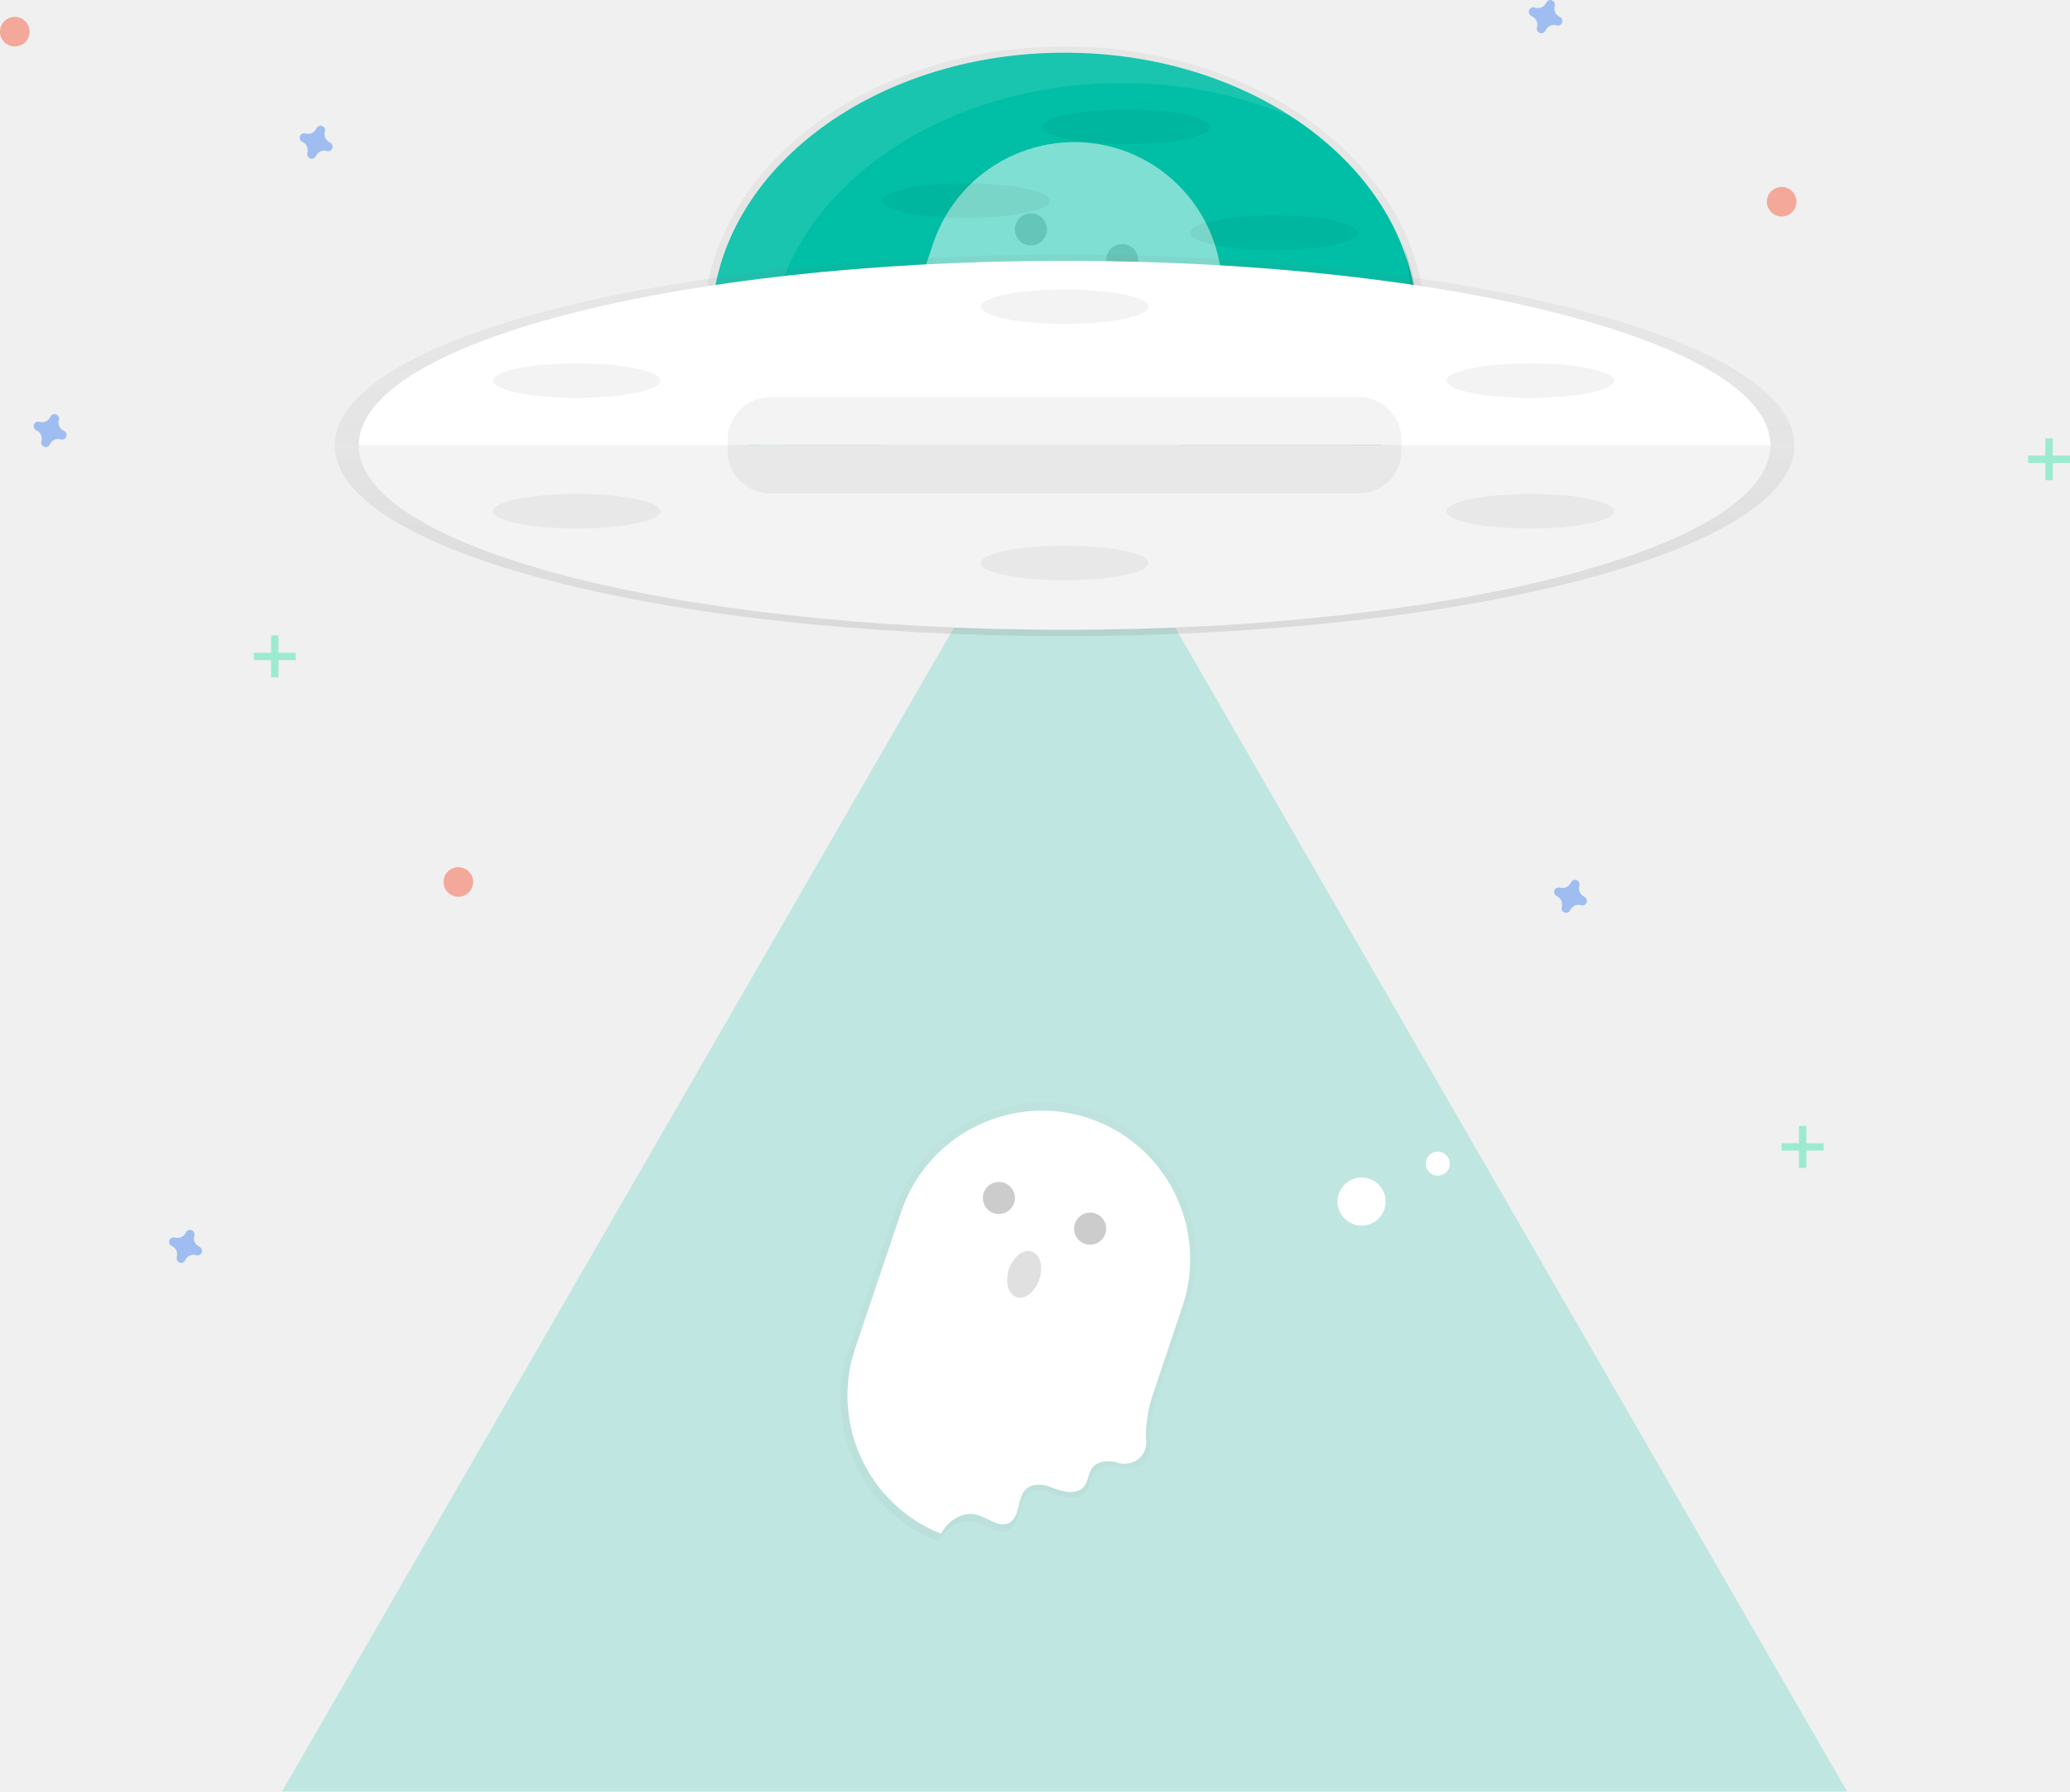
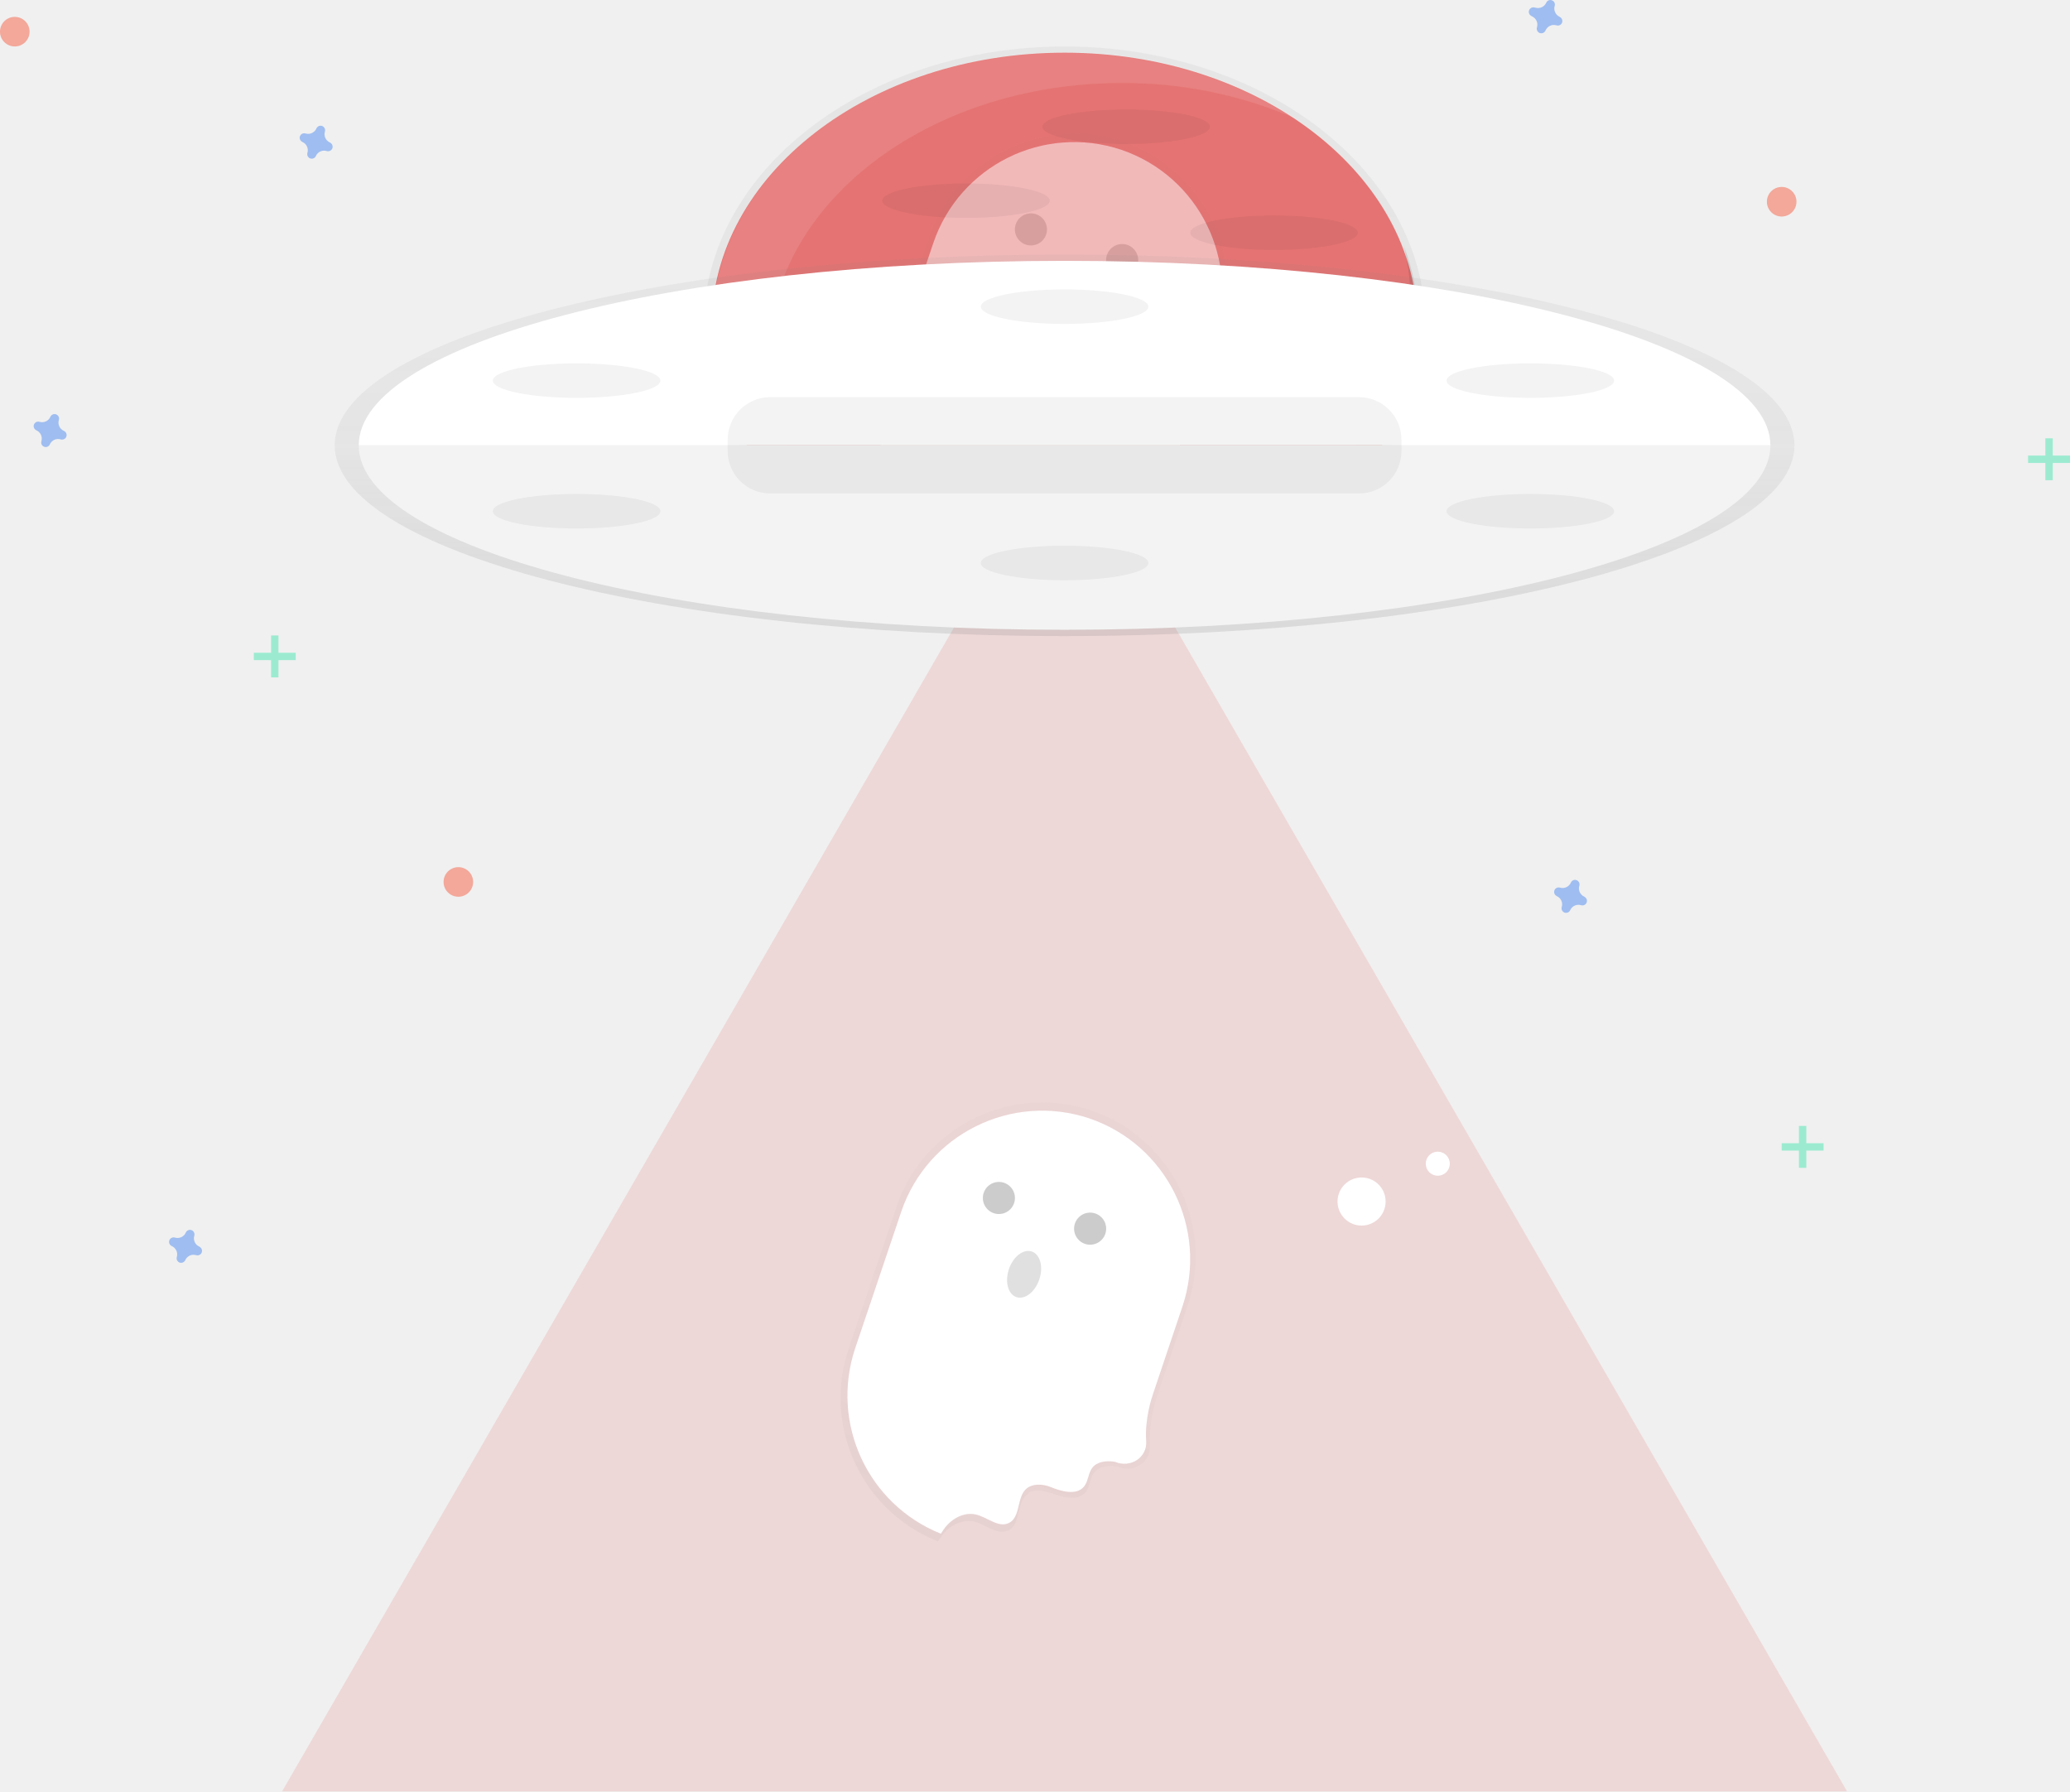
<svg xmlns="http://www.w3.org/2000/svg" xmlns:xlink="http://www.w3.org/1999/xlink" id="f698cf57-4f6b-4529-a39c-70592e247574" data-name="Layer 1" width="840" height="726.85" viewBox="0 0 840 726.85">
  <defs>
    <linearGradient id="aba94383-0ea8-4a3d-bf3d-6bf7d0bb624b" x1="432" y1="245.78" x2="432" y2="18.85" gradientUnits="userSpaceOnUse">
      <stop offset="0" stop-color="gray" stop-opacity="0.25" />
      <stop offset="0.54" stop-color="gray" stop-opacity="0.12" />
      <stop offset="1" stop-color="gray" stop-opacity="0.1" />
    </linearGradient>
    <linearGradient id="e6500262-d2e6-47ad-ace4-95109017cb85" x1="447.27" y1="1916.01" x2="447.27" y2="1730.58" gradientTransform="matrix(0.95, 0.32, -0.32, 0.95, 752.71, -1245.02)" xlink:href="#aba94383-0ea8-4a3d-bf3d-6bf7d0bb624b" />
    <linearGradient id="ba3c64e7-a915-4515-a2e7-88140805555d" x1="334.27" y1="1539.38" x2="334.27" y2="1353.95" gradientTransform="matrix(0.95, 0.32, -0.32, 0.95, 752.71, -1245.02)" xlink:href="#aba94383-0ea8-4a3d-bf3d-6bf7d0bb624b" />
    <linearGradient id="fa3dfd3f-e414-4f67-9974-b38d7e79cebc" x1="432" y1="258.09" x2="432" y2="103.27" xlink:href="#aba94383-0ea8-4a3d-bf3d-6bf7d0bb624b" />
  </defs>
  <g opacity="0.8">
    <ellipse cx="432" cy="132.31" rx="146.46" ry="113.46" fill="url(#aba94383-0ea8-4a3d-bf3d-6bf7d0bb624b)" />
  </g>
-   <ellipse cx="432" cy="132.31" rx="143.21" ry="110.94" fill="#00bfa6" />
+   <ellipse cx="432" cy="132.31" rx="143.21" ry="110.94" fill="#e57373" />
  <path d="M491.94,231.21c0-61.27,64.11-110.94,143.2-110.94A175.54,175.54,0,0,1,706.5,135c-25.17-17-58.1-27.33-94.14-27.33-79.09,0-143.21,49.67-143.21,110.94,0,41.14,28.91,77.05,71.86,96.21C510.94,294.48,491.94,264.57,491.94,231.21Z" transform="translate(-180 -86.57)" fill="#fff" opacity="0.1" />
-   <polygon points="432 176.9 590.76 451.88 749.52 726.85 432 726.85 114.48 726.85 273.24 451.88 432 176.9" fill="#00bfa6" opacity="0.2" />
+   <polygon points="432 176.9 590.76 451.88 749.52 726.85 432 726.85 114.48 726.85 273.24 451.88 432 176.9" fill="#e57373" opacity="0.2" />
  <g opacity="0.3">
    <path d="M649.67,652.79,662,616.2a62.66,62.66,0,0,0-23.2-70.89l.1-.06a61.48,61.48,0,0,0-15.79-8h0l-.17-.06-.19-.06h0a61.55,61.55,0,0,0-16.9-3.18,59.28,59.28,0,0,0-6.11,0,62.32,62.32,0,0,0-10.49,1.45c-1,.22-2,.47-2.91.74s-1.93.56-2.88.87c-1.9.63-3.77,1.34-5.6,2.15-.92.4-1.83.82-2.72,1.27a61.47,61.47,0,0,0-7.75,4.56c-.83.57-1.64,1.16-2.44,1.76a62,62,0,0,0-21.24,29.6L524.33,634a61.86,61.86,0,0,0-2.68,28.12c.2,1.45.45,2.89.74,4.32s.65,2.84,1,4.24c.27.93.55,1.86.86,2.78.46,1.37,1,2.74,1.51,4.08.37.89.76,1.78,1.17,2.66.81,1.75,1.71,3.46,2.68,5.13s2,3.3,3.16,4.88c.84,1.18,1.73,2.34,2.65,3.46,1.24,1.5,2.54,3,3.92,4.33a61.81,61.81,0,0,0,21,13.89h0l0,0,.34.14a21.66,21.66,0,0,1,1.4-2.17c3-4.11,8.22-7,13.19-5.92.36.08.72.19,1.08.3,2.52.89,5,2.48,7.43,3.26a6.66,6.66,0,0,0,5.61-.07c4.86-2.59,3.06-10.76,7.23-14.34a6.5,6.5,0,0,1,.61-.46,1.88,1.88,0,0,1-.16-.23c3.22-2,7.68-.67,11.39.62,4,1.41,9.22,2.36,12-.91,1.88-2.24,1.74-5.65,3.53-8,2.08-2.7,6-3,9.39-2.52l.17.05c6.5,2.68,13.6-1.77,13.1-8.78C646.06,663.51,649,654.7,649.67,652.79Z" transform="translate(-180 -86.57)" fill="url(#e6500262-d2e6-47ad-ace4-95109017cb85)" />
  </g>
  <path d="M563.21,706.78c2.92-4,7.93-6.8,12.73-5.71s9.35,5.66,13.62,3.37c5.84-3.12,1.7-14.59,11.18-15.44a12.44,12.44,0,0,1,5.77,1c4,1.63,10.26,3.47,13.34-.2,1.81-2.16,1.68-5.45,3.41-7.69,2-2.6,5.81-2.93,9.06-2.43l.16.05c6.27,2.59,13.13-1.71,12.64-8.47-.63-9,2.23-17.48,2.85-19.32l11.88-35.31A60.38,60.38,0,0,0,622,540.34h0a60.38,60.38,0,0,0-76.27,37.86L527,633.73a60.39,60.39,0,0,0,34.82,75.15A21.47,21.47,0,0,1,563.21,706.78Z" transform="translate(-180 -86.57)" fill="#fff" />
  <circle cx="405.35" cy="486.08" r="6.51" opacity="0.2" />
  <circle cx="442.37" cy="498.53" r="6.51" opacity="0.2" />
  <ellipse cx="595.55" cy="603.56" rx="9.76" ry="6.51" transform="translate(-346.41 888.98) rotate(-71.4)" fill="#e0e0e0" />
  <circle cx="552.53" cy="487.52" r="9.76" fill="#fff" />
  <circle cx="583.45" cy="472.17" r="4.88" fill="#fff" />
  <g opacity="0.5">
    <g opacity="0.3">
      <path d="M662.67,259.79,675,223.2a62.66,62.66,0,0,0-23.2-70.89l.1-.06a61.48,61.48,0,0,0-15.79-8h0l-.17-.06-.19-.06h0a61.55,61.55,0,0,0-16.9-3.18,59.28,59.28,0,0,0-6.11,0,62.32,62.32,0,0,0-10.49,1.45c-1,.22-2,.47-2.91.74s-1.93.56-2.88.87c-1.9.63-3.77,1.34-5.6,2.15-.92.4-1.83.82-2.72,1.27a61.47,61.47,0,0,0-7.75,4.56c-.83.57-1.64,1.16-2.44,1.76a62,62,0,0,0-21.24,29.6L537.33,241a61.86,61.86,0,0,0-2.68,28.12c.2,1.45.45,2.89.74,4.32s.65,2.84,1,4.24c.27.93.55,1.86.86,2.78.46,1.37,1,2.74,1.51,4.08.37.89.76,1.78,1.17,2.66.81,1.75,1.71,3.46,2.68,5.13s2,3.3,3.16,4.88c.84,1.18,1.73,2.34,2.65,3.46,1.24,1.5,2.54,2.95,3.92,4.33a61.81,61.81,0,0,0,21,13.89h0l0,0,.34.14a21.66,21.66,0,0,1,1.4-2.17c3-4.11,8.22-7,13.19-5.92.36.08.72.19,1.08.3,2.52.89,5,2.48,7.43,3.26a6.66,6.66,0,0,0,5.61-.07c4.86-2.59,3.06-10.76,7.23-14.34a6.5,6.5,0,0,1,.61-.46,1.88,1.88,0,0,1-.16-.23c3.22-2,7.68-.67,11.39.62,4,1.41,9.22,2.36,12-.91,1.88-2.24,1.74-5.65,3.53-8,2.08-2.7,6-3,9.39-2.52l.17,0c6.5,2.68,13.6-1.77,13.1-8.78C659.06,270.51,662,261.7,662.67,259.79Z" transform="translate(-180 -86.57)" fill="url(#ba3c64e7-a915-4515-a2e7-88140805555d)" />
    </g>
    <path d="M576.21,313.78c2.92-4,7.93-6.8,12.73-5.71s9.35,5.66,13.62,3.37c5.84-3.12,1.7-14.59,11.18-15.44a12.44,12.44,0,0,1,5.77,1c4,1.63,10.26,3.47,13.34-.2,1.81-2.16,1.68-5.45,3.41-7.69,2-2.6,5.81-2.93,9.06-2.43l.16.05c6.27,2.59,13.13-1.71,12.64-8.47-.63-9,2.23-17.48,2.85-19.32l11.88-35.31A60.38,60.38,0,0,0,635,147.34h0a60.38,60.38,0,0,0-76.27,37.86L540,240.73a60.39,60.39,0,0,0,34.82,75.15A21.47,21.47,0,0,1,576.21,313.78Z" transform="translate(-180 -86.57)" fill="#fff" />
    <circle cx="418.35" cy="93.08" r="6.51" opacity="0.2" />
    <circle cx="455.37" cy="105.53" r="6.51" opacity="0.2" />
  </g>
  <path d="M749.52,186A87.52,87.52,0,0,1,752.31,208c0,61.27-64.11,110.94-143.2,110.94C544.38,318.9,489.69,285.64,472,240c13.14,50.77,71,89,140.41,89,79.09,0,143.21-49.67,143.21-110.94A88.16,88.16,0,0,0,749.52,186Z" transform="translate(-180 -86.57)" opacity="0.1" />
  <g opacity="0.8">
    <ellipse cx="432" cy="180.68" rx="296.18" ry="77.41" fill="url(#fa3dfd3f-e414-4f67-9974-b38d7e79cebc)" />
  </g>
  <path d="M612,192.4c-158.18,0-286.42,33.51-286.42,74.86H898.42C898.42,225.91,770.18,192.4,612,192.4Z" transform="translate(-180 -86.57)" fill="#fff" />
  <path d="M612,342.11c158.18,0,286.42-33.51,286.42-74.85H325.58C325.58,308.6,453.82,342.11,612,342.11Z" transform="translate(-180 -86.57)" fill="#fff" />
  <path d="M612,342.11c158.18,0,286.42-33.51,286.42-74.85H325.58C325.58,308.6,453.82,342.11,612,342.11Z" transform="translate(-180 -86.57)" opacity="0.05" />
  <rect x="295.3" y="161.15" width="273.4" height="39.06" rx="17.22" opacity="0.05" />
  <path d="M313.89,144.38a3.68,3.68,0,0,1-2.05-4.44,1.86,1.86,0,0,0,.08-.41h0a1.84,1.84,0,0,0-3.31-1.22h0a1.82,1.82,0,0,0-.2.36,3.67,3.67,0,0,1-4.44,2.05,2,2,0,0,0-.41-.08h0a1.84,1.84,0,0,0-1.22,3.31h0a1.62,1.62,0,0,0,.36.21,3.68,3.68,0,0,1,2.05,4.44,1.89,1.89,0,0,0-.08.4h0a1.84,1.84,0,0,0,3.31,1.23h0a1.65,1.65,0,0,0,.2-.37,3.67,3.67,0,0,1,4.44-2,2,2,0,0,0,.41.08h0a1.84,1.84,0,0,0,1.22-3.31h0A1.62,1.62,0,0,0,313.89,144.38Z" transform="translate(-180 -86.57)" fill="#4d8af0" opacity="0.5" />
  <path d="M822.89,450.38a3.68,3.68,0,0,1-2-4.44,1.86,1.86,0,0,0,.08-.41h0a1.84,1.84,0,0,0-3.31-1.22h0a1.82,1.82,0,0,0-.2.36,3.67,3.67,0,0,1-4.44,2.05,2,2,0,0,0-.41-.08h0a1.84,1.84,0,0,0-1.22,3.31h0a1.62,1.62,0,0,0,.36.21,3.68,3.68,0,0,1,2,4.44,1.89,1.89,0,0,0-.08.4h0a1.84,1.84,0,0,0,3.31,1.23h0a1.65,1.65,0,0,0,.2-.37,3.67,3.67,0,0,1,4.44-2,2,2,0,0,0,.41.08h0a1.84,1.84,0,0,0,1.22-3.31h0A1.62,1.62,0,0,0,822.89,450.38Z" transform="translate(-180 -86.57)" fill="#4d8af0" opacity="0.5" />
  <path d="M260.89,592.38a3.68,3.68,0,0,1-2.05-4.44,1.86,1.86,0,0,0,.08-.41h0a1.84,1.84,0,0,0-3.31-1.22h0a1.82,1.82,0,0,0-.2.36,3.67,3.67,0,0,1-4.44,2.05,2,2,0,0,0-.41-.08h0a1.84,1.84,0,0,0-1.22,3.31h0a1.62,1.62,0,0,0,.36.21,3.68,3.68,0,0,1,2.05,4.44,1.89,1.89,0,0,0-.08.4h0a1.84,1.84,0,0,0,3.31,1.23h0a1.65,1.65,0,0,0,.2-.37,3.67,3.67,0,0,1,4.44-2,2,2,0,0,0,.41.08h0a1.84,1.84,0,0,0,1.22-3.31h0A1.62,1.62,0,0,0,260.89,592.38Z" transform="translate(-180 -86.57)" fill="#4d8af0" opacity="0.5" />
  <path d="M205.89,261.38a3.68,3.68,0,0,1-2-4.44,1.86,1.86,0,0,0,.08-.41h0a1.84,1.84,0,0,0-3.31-1.22h0a1.82,1.82,0,0,0-.2.36,3.67,3.67,0,0,1-4.44,2.05,2,2,0,0,0-.41-.08h0a1.84,1.84,0,0,0-1.22,3.31h0a1.62,1.62,0,0,0,.36.21,3.68,3.68,0,0,1,2.05,4.44,1.89,1.89,0,0,0-.08.4h0a1.84,1.84,0,0,0,3.31,1.23h0a1.65,1.65,0,0,0,.2-.37,3.67,3.67,0,0,1,4.44-2,2,2,0,0,0,.41.08h0a1.84,1.84,0,0,0,1.22-3.31h0A1.62,1.62,0,0,0,205.89,261.38Z" transform="translate(-180 -86.57)" fill="#4d8af0" opacity="0.5" />
  <path d="M812.89,93.38a3.68,3.68,0,0,1-2-4.44,1.86,1.86,0,0,0,.08-.41h0a1.84,1.84,0,0,0-3.31-1.22h0a1.82,1.82,0,0,0-.2.36,3.67,3.67,0,0,1-4.44,2,2,2,0,0,0-.41-.08h0A1.84,1.84,0,0,0,801.34,93h0a1.62,1.62,0,0,0,.36.21,3.68,3.68,0,0,1,2,4.44,1.89,1.89,0,0,0-.08.4h0A1.84,1.84,0,0,0,807,99.23h0a1.65,1.65,0,0,0,.2-.37,3.67,3.67,0,0,1,4.44-2,2,2,0,0,0,.41.08h0a1.84,1.84,0,0,0,1.22-3.31h0A1.62,1.62,0,0,0,812.89,93.38Z" transform="translate(-180 -86.57)" fill="#4d8af0" opacity="0.5" />
  <g opacity="0.5">
    <rect x="110" y="257.85" width="3" height="17" fill="#47e6b1" />
    <rect x="290" y="344.43" width="3" height="17" transform="translate(464.43 -25.15) rotate(90)" fill="#47e6b1" />
  </g>
  <g opacity="0.5">
    <rect x="830" y="177.85" width="3" height="17" fill="#47e6b1" />
    <rect x="1010" y="264.43" width="3" height="17" transform="translate(1104.43 -825.15) rotate(90)" fill="#47e6b1" />
  </g>
  <g opacity="0.5">
    <rect x="730" y="456.85" width="3" height="17" fill="#47e6b1" />
    <rect x="910" y="543.43" width="3" height="17" transform="translate(1283.43 -446.15) rotate(90)" fill="#47e6b1" />
  </g>
  <circle cx="723" cy="81.85" r="6" fill="#f55f44" opacity="0.5" />
  <circle cx="6" cy="12.85" r="6" fill="#f55f44" opacity="0.5" />
  <circle cx="186" cy="357.85" r="6" fill="#f55f44" opacity="0.5" />
  <ellipse cx="234" cy="154.43" rx="34" ry="7" opacity="0.05" />
  <ellipse cx="234" cy="207.43" rx="34" ry="7" opacity="0.05" />
  <ellipse cx="621" cy="154.43" rx="34" ry="7" opacity="0.05" />
  <ellipse cx="621" cy="207.43" rx="34" ry="7" opacity="0.05" />
  <ellipse cx="432" cy="124.43" rx="34" ry="7" opacity="0.05" />
  <ellipse cx="457" cy="51.43" rx="34" ry="7" opacity="0.05" />
  <ellipse cx="392" cy="81.43" rx="34" ry="7" opacity="0.05" />
  <ellipse cx="517" cy="94.43" rx="34" ry="7" opacity="0.05" />
  <ellipse cx="432" cy="228.43" rx="34" ry="7" opacity="0.05" />
</svg>
